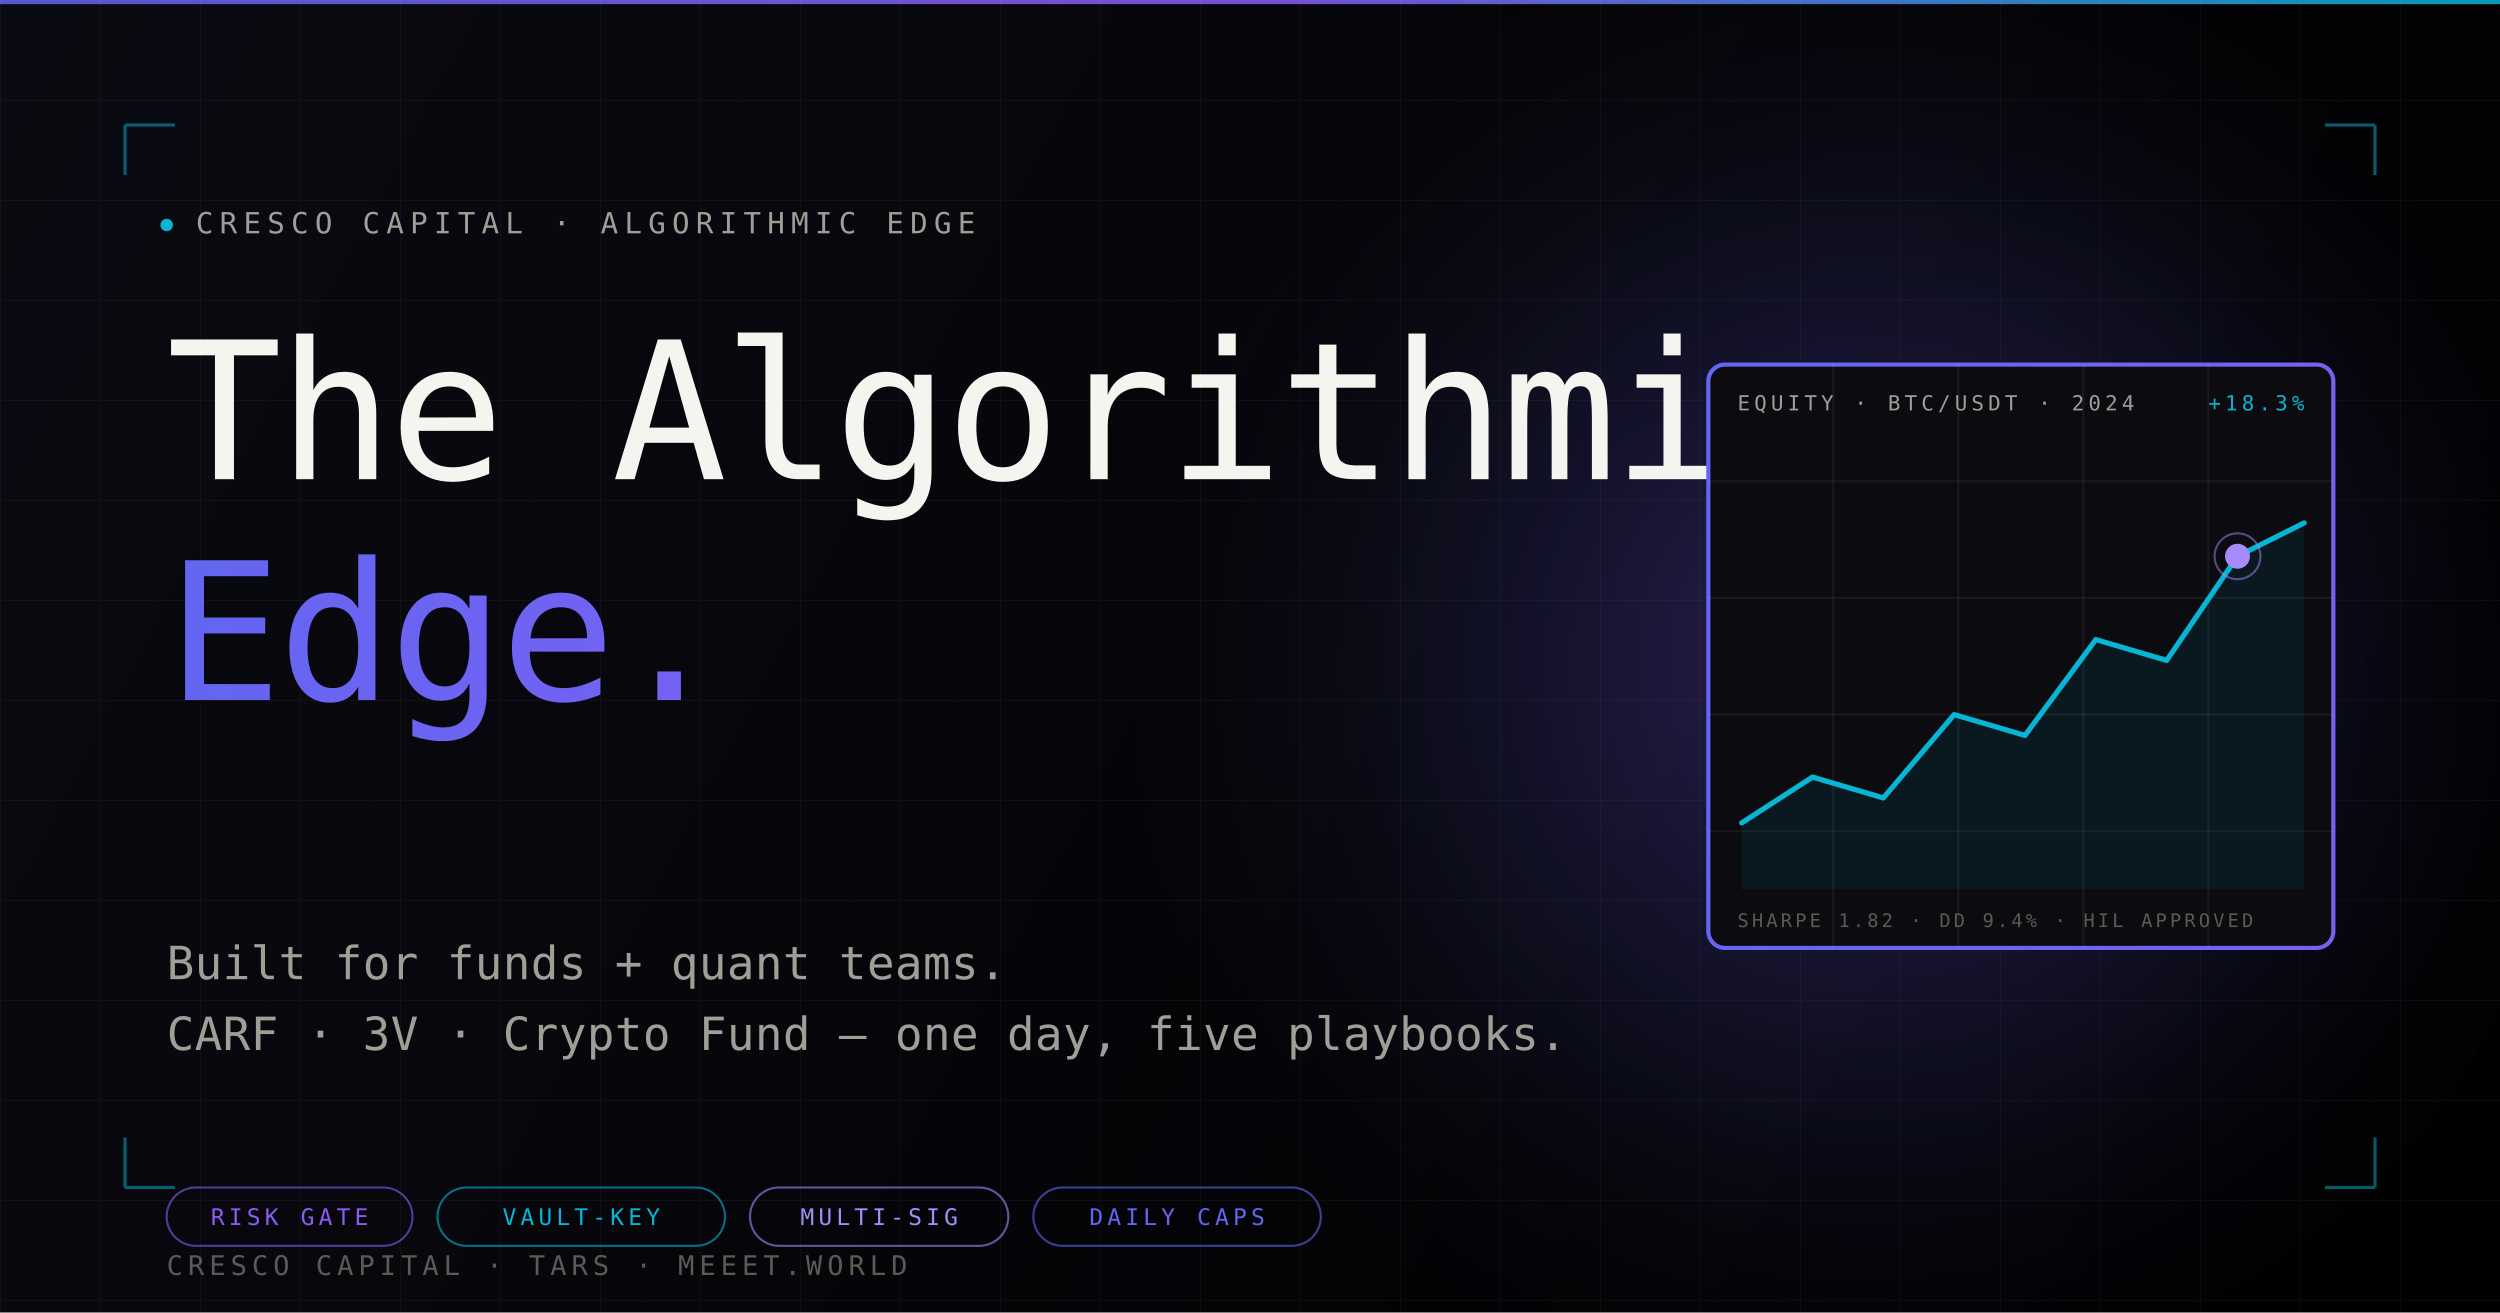
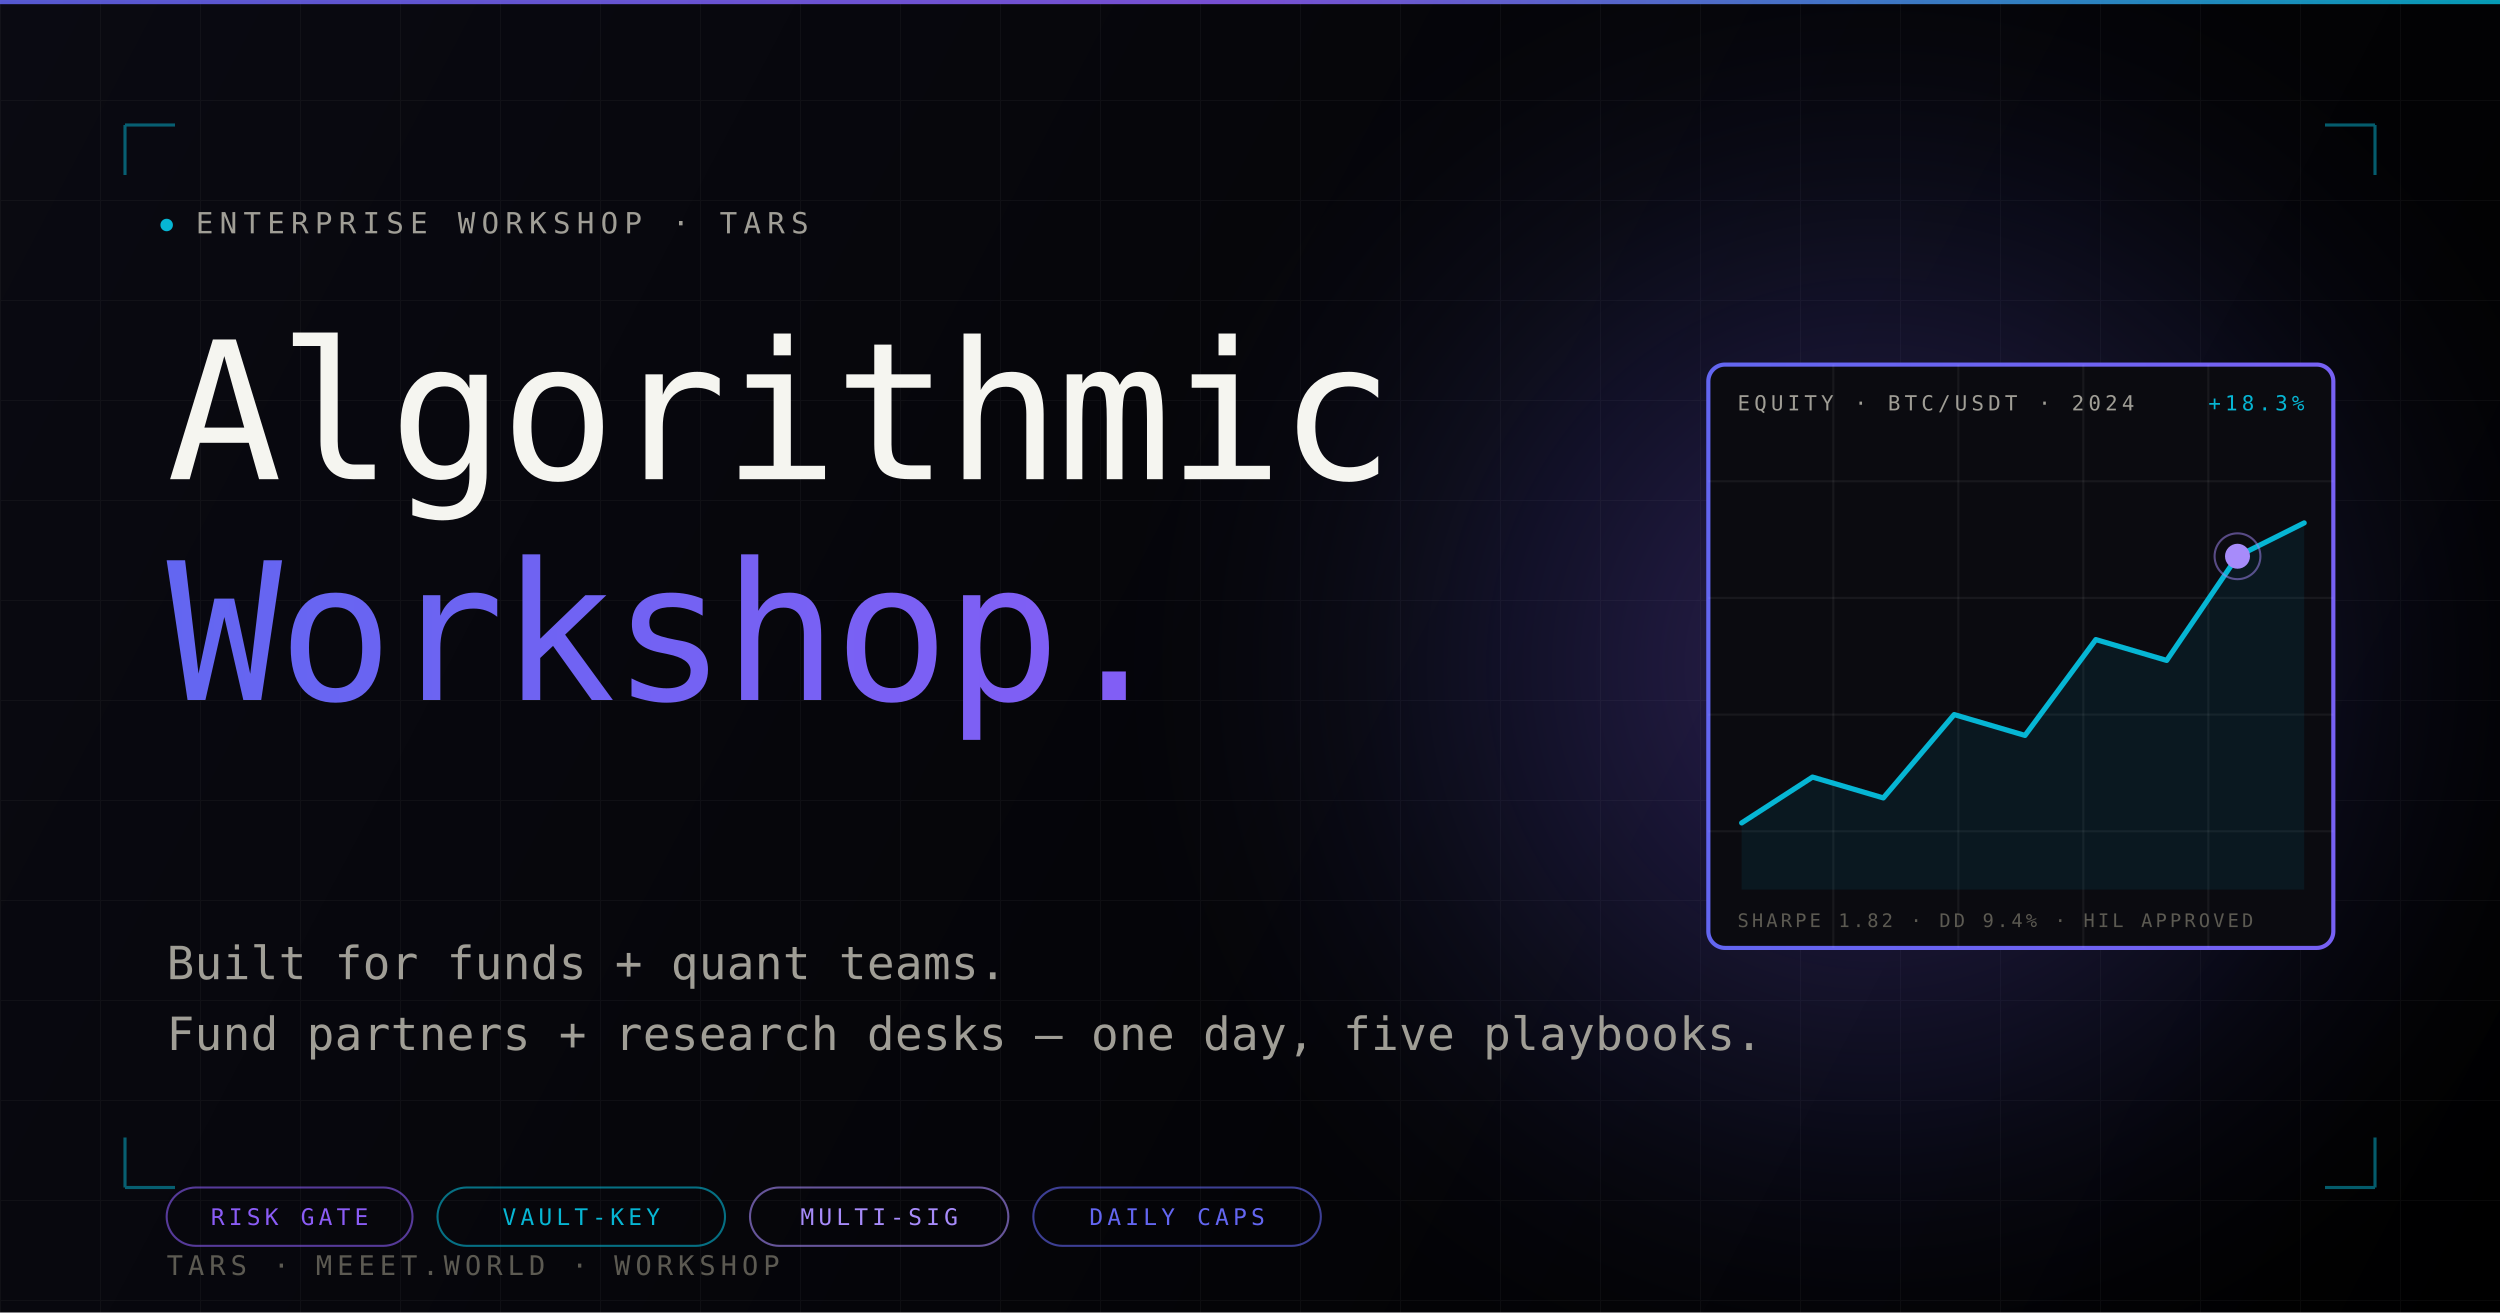
<svg xmlns="http://www.w3.org/2000/svg" viewBox="0 0 1200 630" width="1200" height="630">
  <defs>
    <linearGradient id="bg" x1="0" y1="0" x2="1200" y2="630" gradientUnits="userSpaceOnUse">
      <stop offset="0" stop-color="#0a0a12" />
      <stop offset="1" stop-color="#000000" />
    </linearGradient>
    <linearGradient id="brand" x1="0" y1="0" x2="1200" y2="0" gradientUnits="userSpaceOnUse">
      <stop offset="0" stop-color="#6366F1" />
      <stop offset="0.5" stop-color="#8B5CF6" />
      <stop offset="1" stop-color="#06B6D4" />
    </linearGradient>
    <radialGradient id="halo" cx="900" cy="320" r="380" gradientUnits="userSpaceOnUse">
      <stop offset="0" stop-color="#8B5CF6" stop-opacity="0.32" />
      <stop offset="0.6" stop-color="#6366F1" stop-opacity="0.08" />
      <stop offset="1" stop-color="#000" stop-opacity="0" />
    </radialGradient>
    <pattern id="grid" x="0" y="0" width="48" height="48" patternUnits="userSpaceOnUse">
      <path d="M 48 0 L 0 0 0 48" fill="none" stroke="#f5f5f0" stroke-opacity="0.04" stroke-width="1" />
    </pattern>
  </defs>
  <rect width="1200" height="630" fill="url(#bg)" />
  <rect width="1200" height="630" fill="url(#grid)" />
  <rect width="1200" height="630" fill="url(#halo)" />
  <rect x="0" y="0" width="1200" height="2" fill="url(#brand)" opacity="0.85" />
  <g stroke="#06B6D4" stroke-width="1.5" stroke-opacity="0.5" fill="none">
    <path d="M 60 60 L 60 84 M 60 60 L 84 60" />
    <path d="M 1140 60 L 1140 84 M 1140 60 L 1116 60" />
    <path d="M 60 570 L 60 546 M 60 570 L 84 570" />
    <path d="M 1140 570 L 1140 546 M 1140 570 L 1116 570" />
  </g>
  <g transform="translate(80 110)">
    <circle cx="0" cy="-2" r="3" fill="#06B6D4" />
-     <text x="14" y="2" font-family="'Fira Code', ui-monospace, monospace" font-size="14" fill="#a09e96" letter-spacing="3px">CRESCO CAPITAL · ALGORITHMIC EDGE</text>
+     <text x="14" y="2" font-family="'Fira Code', ui-monospace, monospace" font-size="14" fill="#a09e96" letter-spacing="3px">ENTERPRISE WORKSHOP · TARS</text>
  </g>
  <g transform="translate(80 230)">
    <text font-family="'Share Tech Mono', monospace" font-size="92" font-weight="500" fill="#f5f5f0" letter-spacing="-2px">
-       <tspan x="0" y="0">The Algorithmic</tspan>
-       <tspan x="0" y="106" fill="url(#brand)">Edge.</tspan>
+       <tspan x="0" y="0">Algorithmic</tspan>
+       <tspan x="0" y="106" fill="url(#brand)">Workshop.</tspan>
    </text>
  </g>
  <g transform="translate(80 470)">
    <text font-family="'Fira Code', monospace" font-size="22" fill="#a09e96" letter-spacing="0.2px">
      <tspan x="0" y="0">Built for funds + quant teams.</tspan>
-       <tspan x="0" y="34">CARF · 3V · Crypto Fund — one day, five playbooks.</tspan>
+       <tspan x="0" y="34">Fund partners + research desks — one day, five playbooks.</tspan>
    </text>
  </g>
  <g transform="translate(80 570)" font-family="'Fira Code', monospace" font-size="11">
    <g>
      <rect x="0" y="0" width="118" height="28" rx="14" fill="none" stroke="#8B5CF6" stroke-opacity="0.6" />
      <text x="59" y="18" fill="#8B5CF6" text-anchor="middle" letter-spacing="2px">RISK GATE</text>
    </g>
    <g transform="translate(130 0)">
      <rect x="0" y="0" width="138" height="28" rx="14" fill="none" stroke="#06B6D4" stroke-opacity="0.6" />
      <text x="69" y="18" fill="#06B6D4" text-anchor="middle" letter-spacing="2px">VAULT-KEY</text>
    </g>
    <g transform="translate(280 0)">
      <rect x="0" y="0" width="124" height="28" rx="14" fill="none" stroke="#A78BFA" stroke-opacity="0.6" />
      <text x="62" y="18" fill="#A78BFA" text-anchor="middle" letter-spacing="2px">MULTI-SIG</text>
    </g>
    <g transform="translate(416 0)">
      <rect x="0" y="0" width="138" height="28" rx="14" fill="none" stroke="#6366F1" stroke-opacity="0.6" />
      <text x="69" y="18" fill="#6366F1" text-anchor="middle" letter-spacing="2px">DAILY CAPS</text>
    </g>
  </g>
  <g transform="translate(820 175)">
    <rect x="0" y="0" width="300" height="280" rx="8" fill="#0b0b10" stroke="url(#brand)" stroke-width="2" />
    <g stroke="#f5f5f0" stroke-opacity="0.06" stroke-width="1">
      <line x1="0" y1="56" x2="300" y2="56" />
      <line x1="0" y1="112" x2="300" y2="112" />
      <line x1="0" y1="168" x2="300" y2="168" />
      <line x1="0" y1="224" x2="300" y2="224" />
      <line x1="60" y1="0" x2="60" y2="280" />
      <line x1="120" y1="0" x2="120" y2="280" />
      <line x1="180" y1="0" x2="180" y2="280" />
      <line x1="240" y1="0" x2="240" y2="280" />
    </g>
    <path d="M 16 220 L 50 198 L 84 208 L 118 168 L 152 178 L 186 132 L 220 142 L 254 92 L 286 76" fill="none" stroke="#06B6D4" stroke-width="2.5" stroke-linecap="round" stroke-linejoin="round" />
    <path d="M 16 220 L 50 198 L 84 208 L 118 168 L 152 178 L 186 132 L 220 142 L 254 92 L 286 76 L 286 252 L 16 252 Z" fill="#06B6D4" fill-opacity="0.08" />
    <circle cx="254" cy="92" r="6" fill="#A78BFA" />
    <circle cx="254" cy="92" r="11" fill="none" stroke="#A78BFA" stroke-opacity="0.5" />
    <g font-family="'Fira Code', monospace" font-size="10" fill="#a09e96" letter-spacing="2px">
      <text x="14" y="22">EQUITY · BTC/USDT · 2024</text>
      <text x="240" y="22" fill="#06B6D4">+18.3%</text>
    </g>
    <g font-family="'Fira Code', monospace" font-size="9" fill="#5c5a52" letter-spacing="1.5px">
      <text x="14" y="270">SHARPE 1.82  ·  DD 9.4%  ·  HIL APPROVED</text>
    </g>
  </g>
  <g transform="translate(80 612)">
-     <text font-family="'Fira Code', monospace" font-size="13" fill="#5c5a52" letter-spacing="2.4px">CRESCO CAPITAL · TARS · MEEET.WORLD</text>
+     <text font-family="'Fira Code', monospace" font-size="13" fill="#5c5a52" letter-spacing="2.4px">TARS · MEEET.WORLD · WORKSHOP</text>
  </g>
</svg>
